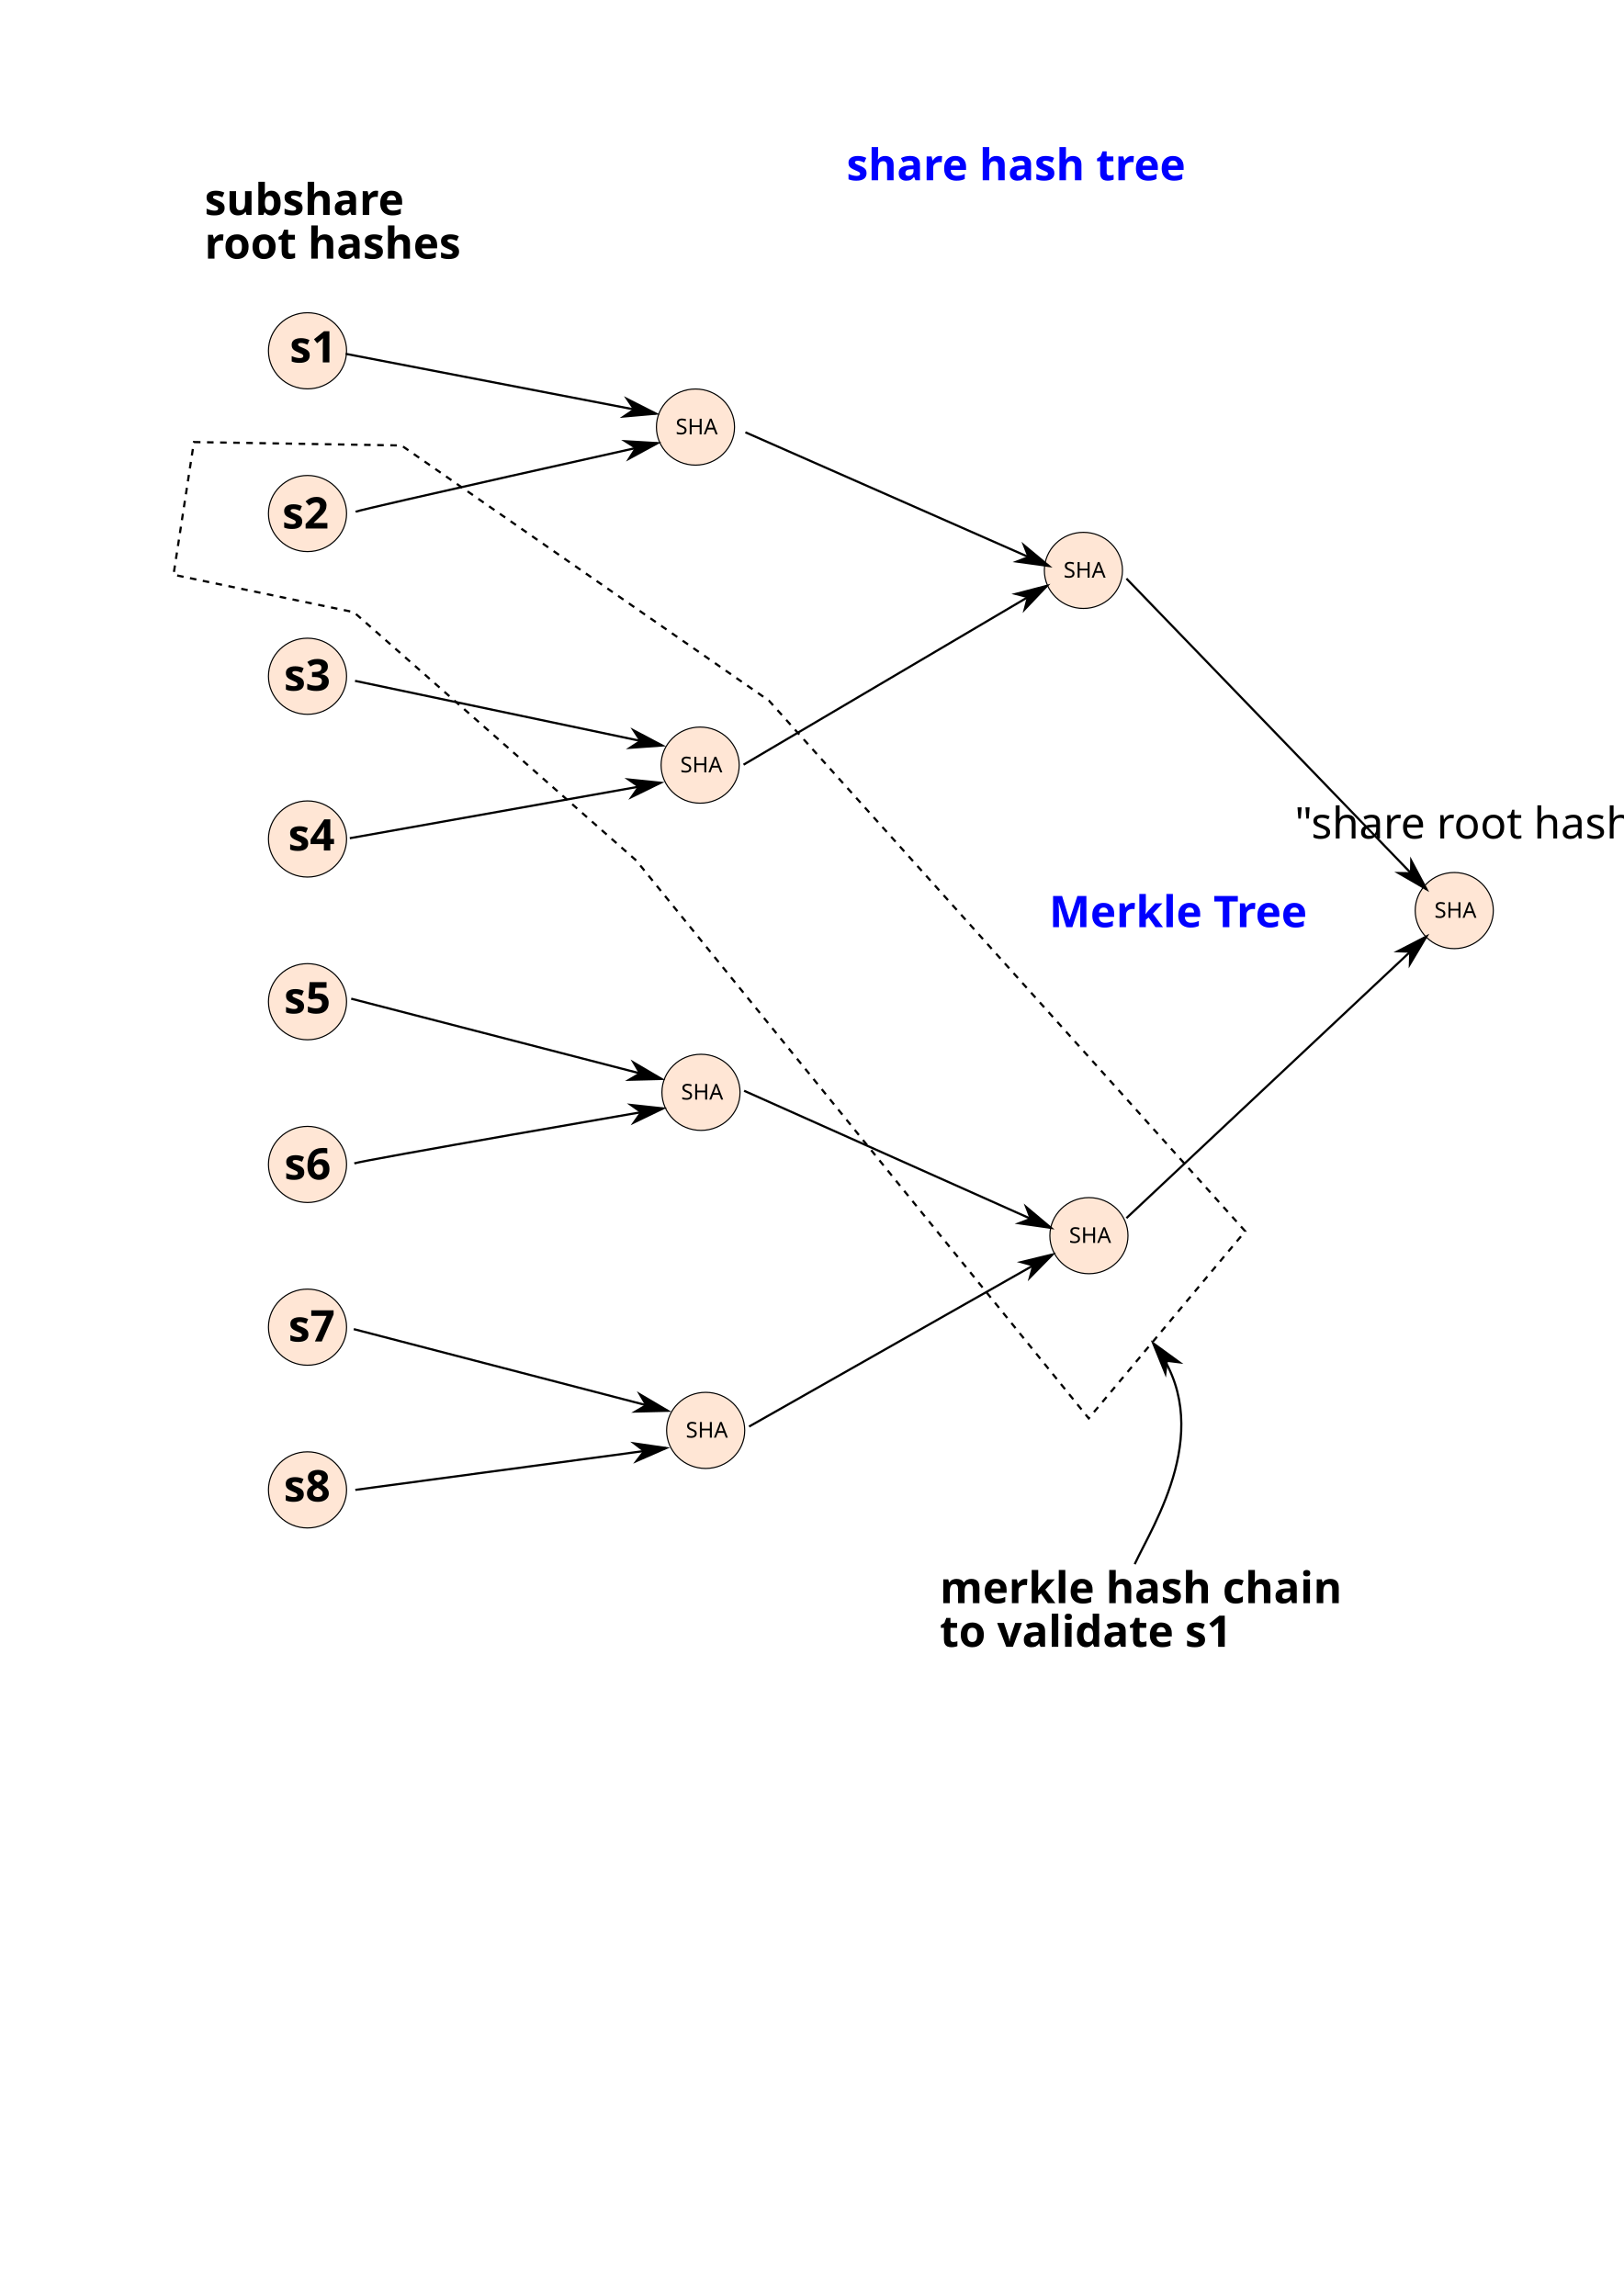
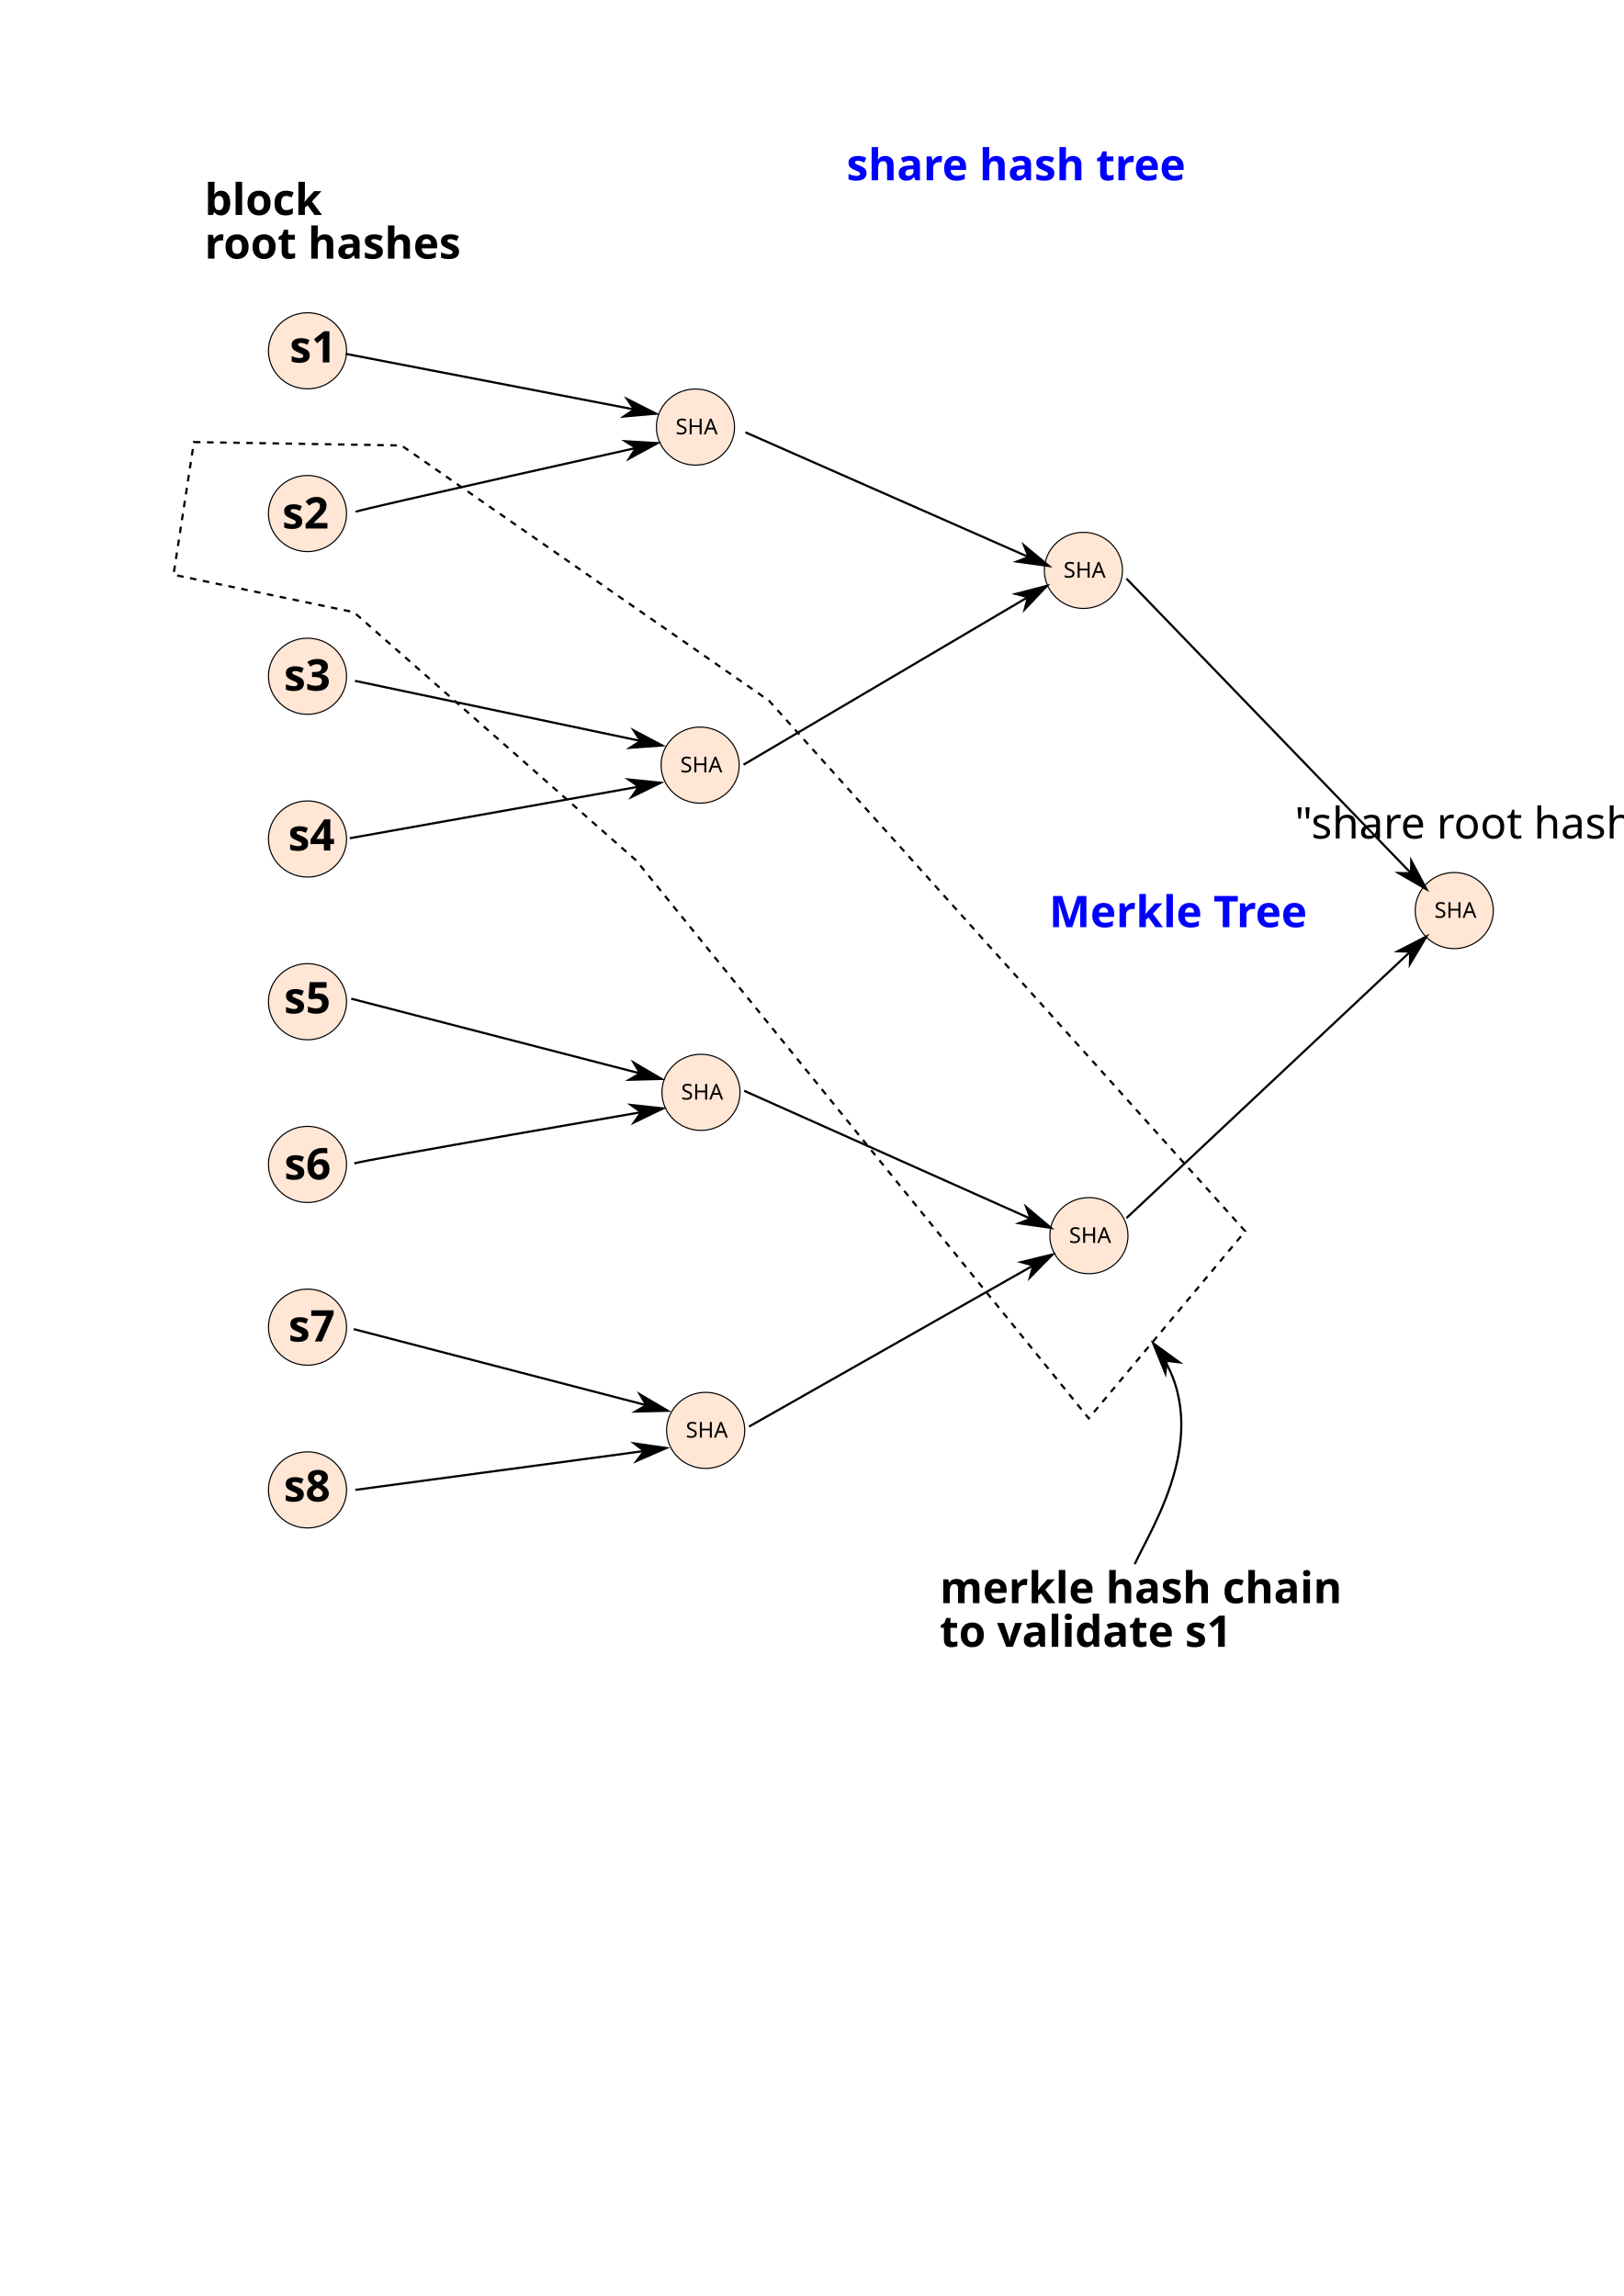
<svg xmlns="http://www.w3.org/2000/svg" width="744.094" height="1052.362" id="svg2">
  <defs id="defs4">
    <marker orient="auto" refY="0.0" refX="0.0" id="Arrow1Lend" style="overflow:visible;">
      <path id="path2976" d="M 0.0,0.0 L 5.0,-5.0 L -12.5,0.0 L 5.0,5.0 L 0.0,0.0 z " style="fill-rule:evenodd;stroke:#000000;stroke-width:1.0pt;marker-start:none;" transform="scale(0.8) rotate(180) translate(12.5,0)" />
    </marker>
  </defs>
  <g id="layer1">
    <text xml:space="preserve" style="font-size:20px;font-style:normal;font-variant:normal;font-weight:bold;font-stretch:normal;text-align:start;line-height:100%;writing-mode:lr-tb;text-anchor:start;fill:black;fill-opacity:1;stroke:none;stroke-width:1px;stroke-linecap:butt;stroke-linejoin:miter;stroke-opacity:1;font-family:Bitstream Charter" x="93.755" y="98.538" id="text3632">
-       <tspan id="tspan3634" x="93.755" y="98.538">subshare</tspan>
+       <tspan id="tspan3634" x="93.755" y="98.538">block</tspan>
      <tspan x="93.755" y="118.538" id="tspan3636">root hashes</tspan>
    </text>
    <g id="g3642" transform="translate(-279.7236,-129.0765)">
      <path style="fill:#ffe6d5;fill-opacity:1;stroke:black;stroke-opacity:1" id="path3644" d="M 642.528 196.101 A 34.958 34.073 0 1 1  572.611,196.101 A 34.958 34.073 0 1 1  642.528 196.101 z" transform="matrix(0.511994,0,0,0.511994,289.5084,379.3664)" />
      <text xml:space="preserve" style="font-size:10px;font-style:normal;font-variant:normal;font-weight:normal;font-stretch:normal;text-align:start;line-height:100%;writing-mode:lr-tb;text-anchor:start;fill:black;fill-opacity:1;stroke:none;stroke-width:1px;stroke-linecap:butt;stroke-linejoin:miter;stroke-opacity:1;font-family:Bitstream Charter" x="591.476" y="483.094" id="text3646">
        <tspan y="483.094" x="591.476" id="tspan3648">SHA</tspan>
      </text>
    </g>
    <g id="g3675" transform="translate(63.82283,6.080481)">
      <path transform="matrix(0.511994,0,0,0.511994,-233.9701,54.30905)" d="M 642.528 196.101 A 34.958 34.073 0 1 1  572.611,196.101 A 34.958 34.073 0 1 1  642.528 196.101 z" id="path3331" style="fill:#ffe6d5;fill-opacity:1;stroke:black;stroke-opacity:1" />
      <text id="text3653" y="160.032" x="68.929" style="font-size:20px;font-style:normal;font-variant:normal;font-weight:bold;font-stretch:normal;text-align:start;line-height:100%;writing-mode:lr-tb;text-anchor:start;fill:black;fill-opacity:1;stroke:none;stroke-width:1px;stroke-linecap:butt;stroke-linejoin:miter;stroke-opacity:1;font-family:Bitstream Charter" xml:space="preserve">
        <tspan y="160.032" x="68.929" id="tspan3655">s1</tspan>
      </text>
    </g>
    <g id="g3686" transform="translate(61.28203,2.918364)">
      <path style="fill:#ffe6d5;fill-opacity:1;stroke:black;stroke-opacity:1" id="path3657" d="M 642.528 196.101 A 34.958 34.073 0 1 1  572.611,196.101 A 34.958 34.073 0 1 1  642.528 196.101 z" transform="matrix(0.511994,0,0,0.511994,-231.4293,132.056)" />
      <text xml:space="preserve" style="font-size:20px;font-style:normal;font-variant:normal;font-weight:bold;font-stretch:normal;text-align:start;line-height:100%;writing-mode:lr-tb;text-anchor:start;fill:black;fill-opacity:1;stroke:none;stroke-width:1px;stroke-linecap:butt;stroke-linejoin:miter;stroke-opacity:1;font-family:Bitstream Charter" x="68.03" y="239.329" id="text3659">
        <tspan y="239.329" x="68.03" id="tspan3680">s2</tspan>
      </text>
    </g>
    <g id="g3691" transform="translate(59.37213,3.016624)">
      <path transform="matrix(0.511994,0,0,0.511994,-229.5194,206.5426)" d="M 642.528 196.101 A 34.958 34.073 0 1 1  572.611,196.101 A 34.958 34.073 0 1 1  642.528 196.101 z" id="path3663" style="fill:#ffe6d5;fill-opacity:1;stroke:black;stroke-opacity:1" />
      <text id="text3665" y="313.495" x="70.73" style="font-size:20px;font-style:normal;font-variant:normal;font-weight:bold;font-stretch:normal;text-align:start;line-height:100%;writing-mode:lr-tb;text-anchor:start;fill:black;fill-opacity:1;stroke:none;stroke-width:1px;stroke-linecap:butt;stroke-linejoin:miter;stroke-opacity:1;font-family:Bitstream Charter" xml:space="preserve">
        <tspan y="313.495" x="70.73" id="tspan3682">s3</tspan>
      </text>
    </g>
    <g id="g3696" transform="translate(59.37213,12.6645)">
      <path style="fill:#ffe6d5;fill-opacity:1;stroke:black;stroke-opacity:1" id="path3669" d="M 642.528 196.101 A 34.958 34.073 0 1 1  572.611,196.101 A 34.958 34.073 0 1 1  642.528 196.101 z" transform="matrix(0.511994,0,0,0.511994,-229.5194,271.4796)" />
      <text xml:space="preserve" style="font-size:20px;font-style:normal;font-variant:normal;font-weight:bold;font-stretch:normal;text-align:start;line-height:100%;writing-mode:lr-tb;text-anchor:start;fill:black;fill-opacity:1;stroke:none;stroke-width:1px;stroke-linecap:butt;stroke-linejoin:miter;stroke-opacity:1;font-family:Bitstream Charter" x="72.67" y="377.162" id="text3671">
        <tspan y="377.162" x="72.67" id="tspan3684">s4</tspan>
      </text>
    </g>
    <g transform="translate(-281.8657,-284.0256)" id="g3701">
      <path transform="matrix(0.511994,0,0,0.511994,289.5084,379.3664)" d="M 642.528 196.101 A 34.958 34.073 0 1 1  572.611,196.101 A 34.958 34.073 0 1 1  642.528 196.101 z" id="path3703" style="fill:#ffe6d5;fill-opacity:1;stroke:black;stroke-opacity:1" />
      <text id="text3705" y="483.094" x="591.476" style="font-size:10px;font-style:normal;font-variant:normal;font-weight:normal;font-stretch:normal;text-align:start;line-height:100%;writing-mode:lr-tb;text-anchor:start;fill:black;fill-opacity:1;stroke:none;stroke-width:1px;stroke-linecap:butt;stroke-linejoin:miter;stroke-opacity:1;font-family:Bitstream Charter" xml:space="preserve">
        <tspan id="tspan3707" x="591.476" y="483.094">SHA</tspan>
      </text>
    </g>
    <g transform="translate(-104.085,-218.3329)" id="g3709">
      <path transform="matrix(0.511994,0,0,0.511994,289.5084,379.3664)" d="M 642.528 196.101 A 34.958 34.073 0 1 1  572.611,196.101 A 34.958 34.073 0 1 1  642.528 196.101 z" id="path3711" style="fill:#ffe6d5;fill-opacity:1;stroke:black;stroke-opacity:1" />
      <text id="text3713" y="483.094" x="591.476" style="font-size:10px;font-style:normal;font-variant:normal;font-weight:normal;font-stretch:normal;text-align:start;line-height:100%;writing-mode:lr-tb;text-anchor:start;fill:black;fill-opacity:1;stroke:none;stroke-width:1px;stroke-linecap:butt;stroke-linejoin:miter;stroke-opacity:1;font-family:Bitstream Charter" xml:space="preserve">
        <tspan id="tspan3715" x="591.476" y="483.094">SHA</tspan>
      </text>
    </g>
    <path style="fill:none;fill-rule:evenodd;stroke:black;stroke-width:1px;stroke-linecap:butt;stroke-linejoin:miter;marker-end:url(#Arrow1Lend);stroke-opacity:1" d="M 158.421,162.178 L 300.499,189.574" id="path3717" />
    <path style="fill:none;fill-rule:evenodd;stroke:black;stroke-width:1px;stroke-linecap:butt;stroke-linejoin:miter;marker-end:url(#Arrow1Lend);stroke-opacity:1" d="M 162.967,234.559 C 166.538,233.131 301.213,203.141 301.213,203.141" id="path3719" />
    <path style="fill:none;fill-rule:evenodd;stroke:black;stroke-width:1px;stroke-linecap:butt;stroke-linejoin:miter;marker-end:url(#Arrow1Lend);stroke-opacity:1" d="M 162.705,312.07 L 303.355,341.666" id="path3721" />
    <path style="fill:none;fill-rule:evenodd;stroke:black;stroke-width:1px;stroke-linecap:butt;stroke-linejoin:miter;marker-end:url(#Arrow1Lend);stroke-opacity:1" d="M 160.301,384.189 L 302.641,358.804" id="path3723" />
    <path style="fill:none;fill-rule:evenodd;stroke:black;stroke-width:1px;stroke-linecap:butt;stroke-linejoin:miter;marker-end:url(#Arrow1Lend);stroke-opacity:1" d="M 340.748,350.497 L 479.708,268.571" id="path3725" />
    <path style="fill:none;fill-rule:evenodd;stroke:black;stroke-width:1px;stroke-linecap:butt;stroke-linejoin:miter;marker-end:url(#Arrow1Lend);stroke-opacity:1" d="M 341.593,198.142 L 480.553,259.361" id="path3727" />
    <text xml:space="preserve" style="font-size:20;font-style:normal;font-variant:normal;font-weight:bold;font-stretch:normal;text-align:start;line-height:100%;writing-mode:lr;text-anchor:start;fill:blue;fill-opacity:1;stroke:none;stroke-width:1px;stroke-linecap:butt;stroke-linejoin:miter;stroke-opacity:1;font-family:Bitstream Charter" x="387.93" y="82.614" id="text3342">
      <tspan id="tspan7297" x="387.93" y="82.614">share hash tree</tspan>
    </text>
    <g transform="translate(-277.1965,175.8469)" id="g6278">
      <path transform="matrix(0.511994,0,0,0.511994,289.5084,379.3664)" d="M 642.528 196.101 A 34.958 34.073 0 1 1  572.611,196.101 A 34.958 34.073 0 1 1  642.528 196.101 z" id="path6280" style="fill:#ffe6d5;fill-opacity:1;stroke:black;stroke-opacity:1" />
      <text id="text6282" y="483.094" x="591.476" style="font-size:10px;font-style:normal;font-variant:normal;font-weight:normal;font-stretch:normal;text-align:start;line-height:100%;writing-mode:lr-tb;text-anchor:start;fill:black;fill-opacity:1;stroke:none;stroke-width:1px;stroke-linecap:butt;stroke-linejoin:miter;stroke-opacity:1;font-family:Bitstream Charter" xml:space="preserve">
        <tspan id="tspan6284" x="591.476" y="483.094">SHA</tspan>
      </text>
    </g>
    <g id="g6374" transform="translate(0,-6.583939)">
      <path style="fill:#ffe6d5;fill-opacity:1;stroke:black;stroke-opacity:1" id="path6288" d="M 642.528 196.101 A 34.958 34.073 0 1 1  572.611,196.101 A 34.958 34.073 0 1 1  642.528 196.101 z" transform="matrix(0.511994,0,0,0.511994,-170.1473,365.3129)" />
      <text xml:space="preserve" style="font-size:20px;font-style:normal;font-variant:normal;font-weight:bold;font-stretch:normal;text-align:start;line-height:100%;writing-mode:lr-tb;text-anchor:start;fill:black;fill-opacity:1;stroke:none;stroke-width:1px;stroke-linecap:butt;stroke-linejoin:miter;stroke-opacity:1;font-family:Bitstream Charter" x="130.162" y="471.036" id="text6290">
        <tspan y="471.036" x="130.162" id="tspan6366">s5</tspan>
      </text>
    </g>
    <g id="g6379" transform="translate(0,-4.389282)">
      <path transform="matrix(0.511994,0,0,0.511994,-170.1473,437.7031)" d="M 642.528 196.101 A 34.958 34.073 0 1 1  572.611,196.101 A 34.958 34.073 0 1 1  642.528 196.101 z" id="path6296" style="fill:#ffe6d5;fill-opacity:1;stroke:black;stroke-opacity:1" />
      <text id="text6298" y="544.976" x="130.262" style="font-size:20px;font-style:normal;font-variant:normal;font-weight:bold;font-stretch:normal;text-align:start;line-height:100%;writing-mode:lr-tb;text-anchor:start;fill:black;fill-opacity:1;stroke:none;stroke-width:1px;stroke-linecap:butt;stroke-linejoin:miter;stroke-opacity:1;font-family:Bitstream Charter" xml:space="preserve">
        <tspan y="544.976" x="130.262" id="tspan6368">s6</tspan>
      </text>
    </g>
    <g id="g6384" transform="translate(0,-2.194656)">
      <path style="fill:#ffe6d5;fill-opacity:1;stroke:black;stroke-opacity:1" id="path6304" d="M 642.528 196.101 A 34.958 34.073 0 1 1  572.611,196.101 A 34.958 34.073 0 1 1  642.528 196.101 z" transform="matrix(0.511994,0,0,0.511994,-170.1473,510.0933)" />
      <text xml:space="preserve" style="font-size:20px;font-style:normal;font-variant:normal;font-weight:bold;font-stretch:normal;text-align:start;line-height:100%;writing-mode:lr-tb;text-anchor:start;fill:black;fill-opacity:1;stroke:none;stroke-width:1px;stroke-linecap:butt;stroke-linejoin:miter;stroke-opacity:1;font-family:Bitstream Charter" x="132.152" y="617.046" id="text6306">
        <tspan y="617.046" x="132.152" id="tspan6370">s7</tspan>
      </text>
    </g>
    <g id="g6389">
      <path transform="matrix(0.511994,0,0,0.511994,-170.1473,582.4835)" d="M 642.528 196.101 A 34.958 34.073 0 1 1  572.611,196.101 A 34.958 34.073 0 1 1  642.528 196.101 z" id="path6312" style="fill:#ffe6d5;fill-opacity:1;stroke:black;stroke-opacity:1" />
      <text id="text6314" y="688.166" x="130.032" style="font-size:20px;font-style:normal;font-variant:normal;font-weight:bold;font-stretch:normal;text-align:start;line-height:100%;writing-mode:lr-tb;text-anchor:start;fill:black;fill-opacity:1;stroke:none;stroke-width:1px;stroke-linecap:butt;stroke-linejoin:miter;stroke-opacity:1;font-family:Bitstream Charter" xml:space="preserve">
        <tspan y="688.166" x="130.032" id="tspan6372">s8</tspan>
      </text>
    </g>
    <g id="g6318" transform="translate(-279.3386,20.89783)">
      <path style="fill:#ffe6d5;fill-opacity:1;stroke:black;stroke-opacity:1" id="path6320" d="M 642.528 196.101 A 34.958 34.073 0 1 1  572.611,196.101 A 34.958 34.073 0 1 1  642.528 196.101 z" transform="matrix(0.511994,0,0,0.511994,289.5084,379.3664)" />
      <text xml:space="preserve" style="font-size:10px;font-style:normal;font-variant:normal;font-weight:normal;font-stretch:normal;text-align:start;line-height:100%;writing-mode:lr-tb;text-anchor:start;fill:black;fill-opacity:1;stroke:none;stroke-width:1px;stroke-linecap:butt;stroke-linejoin:miter;stroke-opacity:1;font-family:Bitstream Charter" x="591.476" y="483.094" id="text6322">
        <tspan y="483.094" x="591.476" id="tspan6324">SHA</tspan>
      </text>
    </g>
    <g id="g6326" transform="translate(-101.5579,86.59053)">
      <path style="fill:#ffe6d5;fill-opacity:1;stroke:black;stroke-opacity:1" id="path6328" d="M 642.528 196.101 A 34.958 34.073 0 1 1  572.611,196.101 A 34.958 34.073 0 1 1  642.528 196.101 z" transform="matrix(0.511994,0,0,0.511994,289.5084,379.3664)" />
      <text xml:space="preserve" style="font-size:10px;font-style:normal;font-variant:normal;font-weight:normal;font-stretch:normal;text-align:start;line-height:100%;writing-mode:lr-tb;text-anchor:start;fill:black;fill-opacity:1;stroke:none;stroke-width:1px;stroke-linecap:butt;stroke-linejoin:miter;stroke-opacity:1;font-family:Bitstream Charter" x="591.476" y="483.094" id="text6330">
        <tspan y="483.094" x="591.476" id="tspan6332">SHA</tspan>
      </text>
    </g>
    <path id="path6334" d="M 160.948,457.746 L 303.026,494.497" style="fill:none;fill-rule:evenodd;stroke:black;stroke-width:1px;stroke-linecap:butt;stroke-linejoin:miter;marker-end:url(#Arrow1Lend);stroke-opacity:1" />
    <path id="path6336" d="M 162.376,533.246 C 165.947,531.817 303.74,508.064 303.74,508.064" style="fill:none;fill-rule:evenodd;stroke:black;stroke-width:1px;stroke-linecap:butt;stroke-linejoin:miter;marker-end:url(#Arrow1Lend);stroke-opacity:1" />
    <path id="path6338" d="M 162.114,609.197 L 305.883,646.59" style="fill:none;fill-rule:evenodd;stroke:black;stroke-width:1px;stroke-linecap:butt;stroke-linejoin:miter;marker-end:url(#Arrow1Lend);stroke-opacity:1" />
    <path id="path6340" d="M 162.828,682.875 L 305.168,663.727" style="fill:none;fill-rule:evenodd;stroke:black;stroke-width:1px;stroke-linecap:butt;stroke-linejoin:miter;marker-end:url(#Arrow1Lend);stroke-opacity:1" />
    <path id="path6342" d="M 343.275,653.861 L 482.235,575.054" style="fill:none;fill-rule:evenodd;stroke:black;stroke-width:1px;stroke-linecap:butt;stroke-linejoin:miter;marker-end:url(#Arrow1Lend);stroke-opacity:1" />
    <path id="path6344" d="M 341.002,499.947 L 481.521,562.725" style="fill:none;fill-rule:evenodd;stroke:black;stroke-width:1px;stroke-linecap:butt;stroke-linejoin:miter;marker-end:url(#Arrow1Lend);stroke-opacity:1" />
    <text id="text6346" y="424.959" x="480.796" style="font-size:20px;font-style:normal;font-variant:normal;font-weight:bold;font-stretch:normal;text-align:start;line-height:100%;writing-mode:lr-tb;text-anchor:start;fill:blue;fill-opacity:1;stroke:none;stroke-width:1px;stroke-linecap:butt;stroke-linejoin:miter;stroke-opacity:1;font-family:Bitstream Charter" xml:space="preserve">
      <tspan y="424.959" x="480.796" id="tspan6348">Merkle Tree</tspan>
    </text>
    <text id="text6350" y="384.32" x="593.306" style="font-size:20px;font-style:normal;font-variant:normal;font-weight:normal;font-stretch:normal;text-align:start;line-height:100%;writing-mode:lr-tb;text-anchor:start;fill:black;fill-opacity:1;stroke:none;stroke-width:1px;stroke-linecap:butt;stroke-linejoin:miter;stroke-opacity:1;font-family:Bitstream Charter" xml:space="preserve">
      <tspan y="384.32" x="593.306" id="tspan6352">"share root hash"</tspan>
    </text>
    <g id="g6396" transform="translate(65.86388,-62.41649)">
      <path style="fill:#ffe6d5;fill-opacity:1;stroke:black;stroke-opacity:1" id="path6398" d="M 642.528 196.101 A 34.958 34.073 0 1 1  572.611,196.101 A 34.958 34.073 0 1 1  642.528 196.101 z" transform="matrix(0.511994,0,0,0.511994,289.5084,379.3664)" />
      <text xml:space="preserve" style="font-size:10px;font-style:normal;font-variant:normal;font-weight:normal;font-stretch:normal;text-align:start;line-height:100%;writing-mode:lr-tb;text-anchor:start;fill:black;fill-opacity:1;stroke:none;stroke-width:1px;stroke-linecap:butt;stroke-linejoin:miter;stroke-opacity:1;font-family:Bitstream Charter" x="591.476" y="483.094" id="text6400">
        <tspan y="483.094" x="591.476" id="tspan6402">SHA</tspan>
      </text>
    </g>
    <path id="path6404" d="M 516.22,265.186 L 653.62,407.481" style="fill:none;fill-rule:evenodd;stroke:black;stroke-width:1px;stroke-linecap:butt;stroke-linejoin:miter;marker-end:url(#Arrow1Lend);stroke-opacity:1" />
    <path style="fill:none;fill-rule:evenodd;stroke:black;stroke-width:1px;stroke-linecap:butt;stroke-linejoin:miter;marker-end:url(#Arrow1Lend);stroke-opacity:1" d="M 516.22,558.309 L 653.62,429.31" id="path6406" />
    <path style="fill:none;fill-rule:evenodd;stroke:black;stroke-width:1;stroke-linecap:butt;stroke-linejoin:miter;stroke-opacity:1;stroke-miterlimit:4;stroke-dasharray:3,3;stroke-dashoffset:0" d="M 88.872,202.618 L 183.981,204.177 L 352.371,321.114 L 570.654,564.344 L 498.933,650.098 L 291.564,394.395 L 162.153,280.576 L 79.517,263.425 L 88.872,202.618 z " id="path6408" />
    <text xml:space="preserve" style="font-size:20px;font-style:normal;font-variant:normal;font-weight:bold;font-stretch:normal;text-align:start;line-height:100%;writing-mode:lr-tb;text-anchor:start;fill:black;fill-opacity:1;stroke:none;stroke-width:1px;stroke-linecap:butt;stroke-linejoin:miter;stroke-opacity:1;font-family:Bitstream Charter" x="430.703" y="734.796" id="text7299">
      <tspan id="tspan7301" x="430.703" y="734.796">merkle hash chain</tspan>
      <tspan x="430.703" y="754.796" id="tspan7303">to validate s1</tspan>
    </text>
    <path style="fill:none;fill-rule:evenodd;stroke:black;stroke-width:1px;stroke-linecap:butt;stroke-linejoin:miter;stroke-opacity:1;marker-end:url(#Arrow1Lend)" d="M 520,716.924 C 528.236,699.129 558.201,653.693 528.557,615.796" id="path7305" />
  </g>
</svg>
